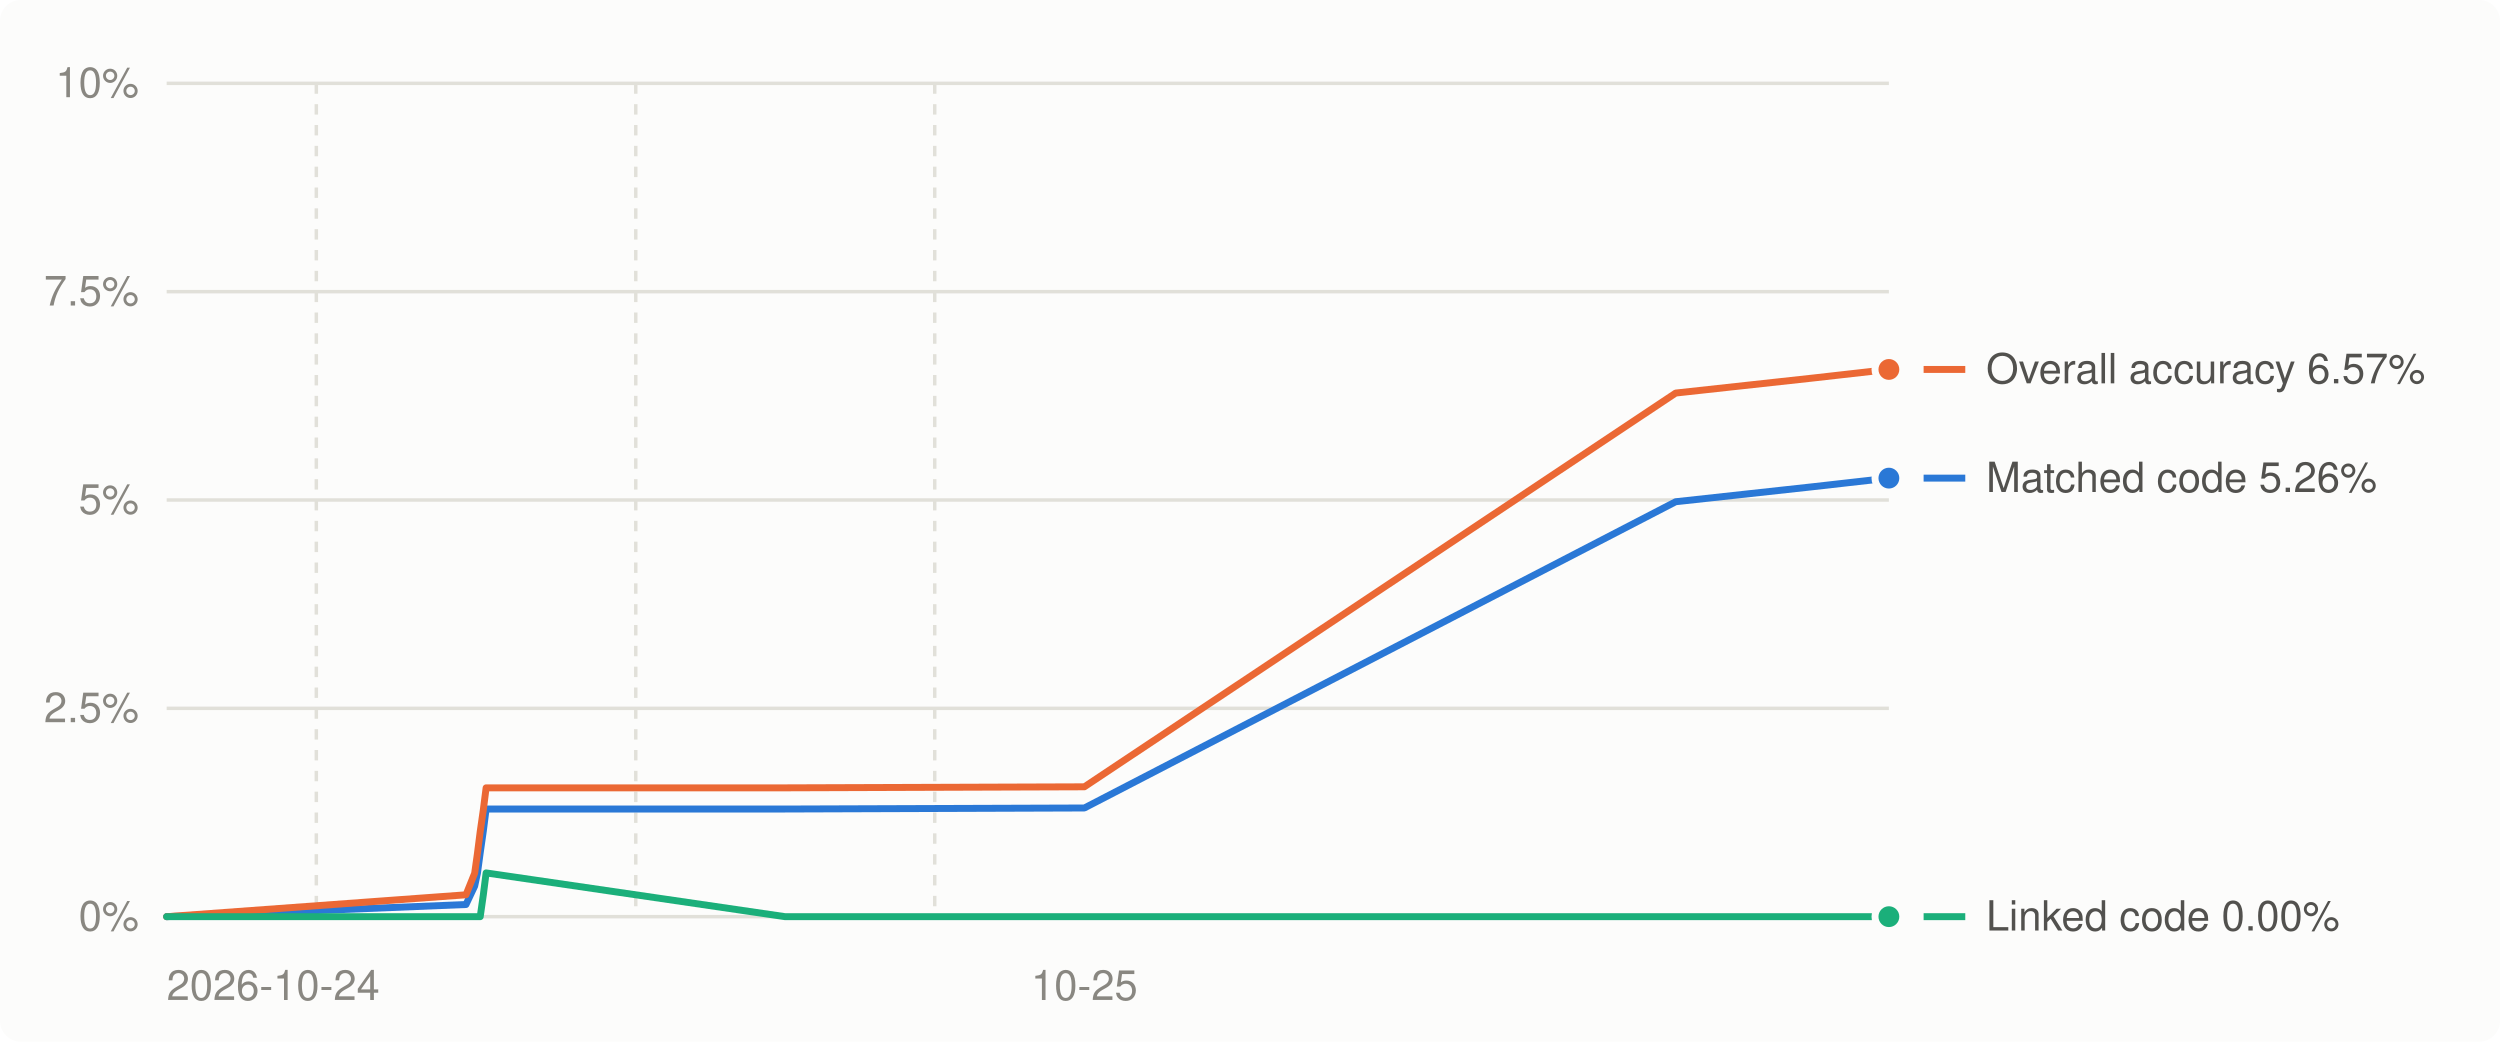
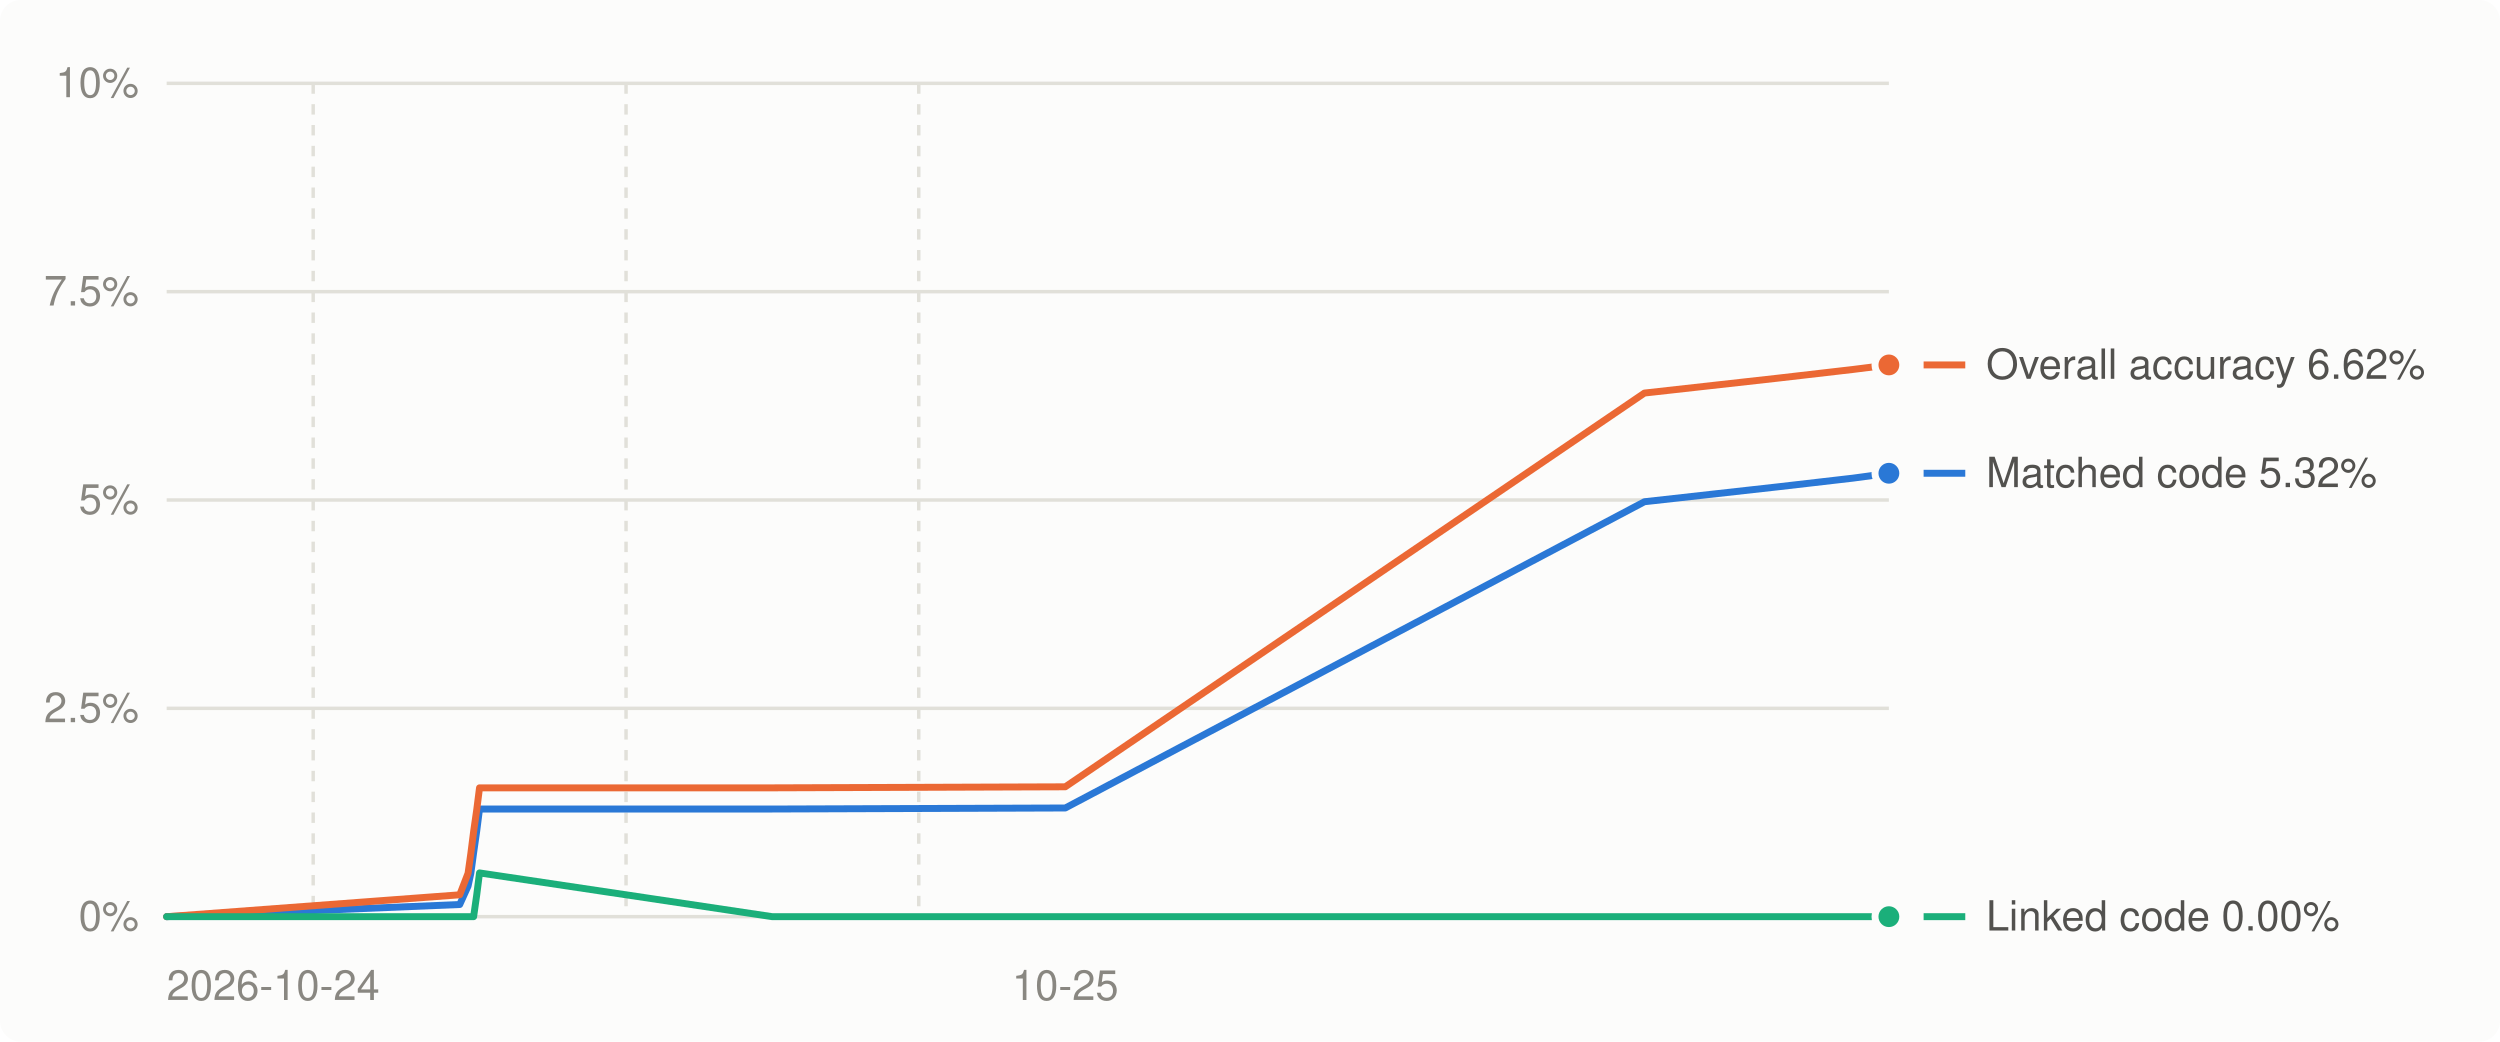
<svg xmlns="http://www.w3.org/2000/svg" viewBox="0 0 720 300" width="720" height="300" role="img" aria-label="Decompilation progress over time (USA)">
  <style>
.bg{fill:#fcfcfb}.grid{stroke:#e1e0d9}.muted{fill:#898781}.lbl{fill:#52514e}.ln0{stroke:#2a78d6}.dot0{fill:#2a78d6;stroke:#fcfcfb}.ln1{stroke:#eb6834}.dot1{fill:#eb6834;stroke:#fcfcfb}.ln2{stroke:#1baf7a}.dot2{fill:#1baf7a;stroke:#fcfcfb}
@media (prefers-color-scheme: dark){.bg{fill:#1a1a19}.grid{stroke:#2c2c2a}.muted{fill:#898781}.lbl{fill:#c3c2b7}.ln0{stroke:#3987e5}.dot0{fill:#3987e5;stroke:#1a1a19}.ln1{stroke:#d95926}.dot1{fill:#d95926;stroke:#1a1a19}.ln2{stroke:#199e70}.dot2{fill:#199e70;stroke:#1a1a19}}
text{font:12px -apple-system,BlinkMacSystemFont,'Segoe UI',Helvetica,Arial,sans-serif}
</style>
  <rect class="bg" width="720" height="300" rx="6" />
  <line x1="48" x2="544" y1="264.0" y2="264.0" class="grid" stroke-width="1" />
  <text x="40" y="268.0" class="muted" text-anchor="end">0%</text>
  <line x1="48" x2="544" y1="204.0" y2="204.0" class="grid" stroke-width="1" />
  <text x="40" y="208.0" class="muted" text-anchor="end">2.5%</text>
  <line x1="48" x2="544" y1="144.0" y2="144.0" class="grid" stroke-width="1" />
  <text x="40" y="148.0" class="muted" text-anchor="end">5%</text>
  <line x1="48" x2="544" y1="84.0" y2="84.0" class="grid" stroke-width="1" />
  <text x="40" y="88.0" class="muted" text-anchor="end">7.5%</text>
  <line x1="48" x2="544" y1="24.0" y2="24.0" class="grid" stroke-width="1" />
  <text x="40" y="28.0" class="muted" text-anchor="end">10%</text>
-   <line x1="91.1" x2="91.1" y1="24" y2="264" class="grid" stroke-width="1" stroke-dasharray="3 3" />
-   <line x1="183.1" x2="183.1" y1="24" y2="264" class="grid" stroke-width="1" stroke-dasharray="3 3" />
-   <line x1="269.2" x2="269.2" y1="24" y2="264" class="grid" stroke-width="1" stroke-dasharray="3 3" />
+   <line x1="90.2" x2="90.2" y1="24" y2="264" class="grid" stroke-width="1" stroke-dasharray="3 3" />
+   <line x1="180.3" x2="180.3" y1="24" y2="264" class="grid" stroke-width="1" stroke-dasharray="3 3" />
+   <line x1="264.6" x2="264.6" y1="24" y2="264" class="grid" stroke-width="1" stroke-dasharray="3 3" />
  <text class="muted" x="48.0" y="288" text-anchor="start">2026-10-24</text>
-   <text class="muted" x="312.3" y="288" text-anchor="middle">10-25</text>
-   <polyline points="48.0,264.0 134.2,260.5 136.7,255.2 137.5,251.5 138.3,245.6 139.2,239.3 140.0,233.0 226.1,233.0 312.3,232.7 482.6,144.5 521.9,140.2 544.0,137.7" fill="none" class="ln0" stroke-width="2" stroke-linejoin="round" stroke-linecap="round" />
-   <polyline points="48.0,264.0 134.2,257.7 136.7,251.5 137.5,245.8 138.3,239.5 139.2,233.2 140.0,226.9 226.1,226.9 312.3,226.6 482.6,113.2 521.9,108.9 544.0,106.4" fill="none" class="ln1" stroke-width="2" stroke-linejoin="round" stroke-linecap="round" />
-   <polyline points="48.0,264.0 134.2,264.0 136.7,264.0 137.5,264.0 138.3,264.0 139.2,257.7 140.0,251.4 226.1,264.0 312.3,264.0 482.6,264.0 521.9,264.0 544.0,264.0" fill="none" class="ln2" stroke-width="2" stroke-linejoin="round" stroke-linecap="round" />
-   <circle cx="544.0" cy="137.7" r="4" class="dot0" stroke-width="2" />
-   <circle cx="544.0" cy="106.4" r="4" class="dot1" stroke-width="2" />
+   <text class="muted" x="306.8" y="288" text-anchor="middle">10-25</text>
+   <polyline points="48.0,264.0 132.4,260.5 134.8,255.2 135.6,251.5 136.4,245.6 137.3,239.3 138.1,233.0 222.4,233.0 306.8,232.7 473.6,144.5 512.1,140.2 533.7,137.7 544.0,136.3" fill="none" class="ln0" stroke-width="2" stroke-linejoin="round" stroke-linecap="round" />
+   <polyline points="48.0,264.0 132.4,257.7 134.8,251.5 135.6,245.8 136.4,239.5 137.3,233.2 138.1,226.9 222.4,226.9 306.8,226.6 473.6,113.2 512.1,108.9 533.7,106.4 544.0,105.1" fill="none" class="ln1" stroke-width="2" stroke-linejoin="round" stroke-linecap="round" />
+   <polyline points="48.0,264.0 132.4,264.0 134.8,264.0 135.6,264.0 136.4,264.0 137.3,257.7 138.1,251.4 222.4,264.0 306.8,264.0 473.6,264.0 512.1,264.0 533.7,264.0 544.0,264.0" fill="none" class="ln2" stroke-width="2" stroke-linejoin="round" stroke-linecap="round" />
+   <circle cx="544.0" cy="136.3" r="4" class="dot0" stroke-width="2" />
+   <circle cx="544.0" cy="105.1" r="4" class="dot1" stroke-width="2" />
  <circle cx="544.0" cy="264.0" r="4" class="dot2" stroke-width="2" />
  <line x1="554" x2="566" y1="264.0" y2="264.0" class="ln2" stroke-width="2" />
  <text class="lbl" x="572" y="268.0">Linked code 0.00%</text>
-   <line x1="554" x2="566" y1="137.7" y2="137.7" class="ln0" stroke-width="2" />
-   <text class="lbl" x="572" y="141.7">Matched code 5.26%</text>
-   <line x1="554" x2="566" y1="106.4" y2="106.4" class="ln1" stroke-width="2" />
-   <text class="lbl" x="572" y="110.4">Overall accuracy 6.57%</text>
+   <line x1="554" x2="566" y1="136.3" y2="136.3" class="ln0" stroke-width="2" />
+   <text class="lbl" x="572" y="140.3">Matched code 5.32%</text>
+   <line x1="554" x2="566" y1="105.1" y2="105.1" class="ln1" stroke-width="2" />
+   <text class="lbl" x="572" y="109.1">Overall accuracy 6.62%</text>
</svg>
